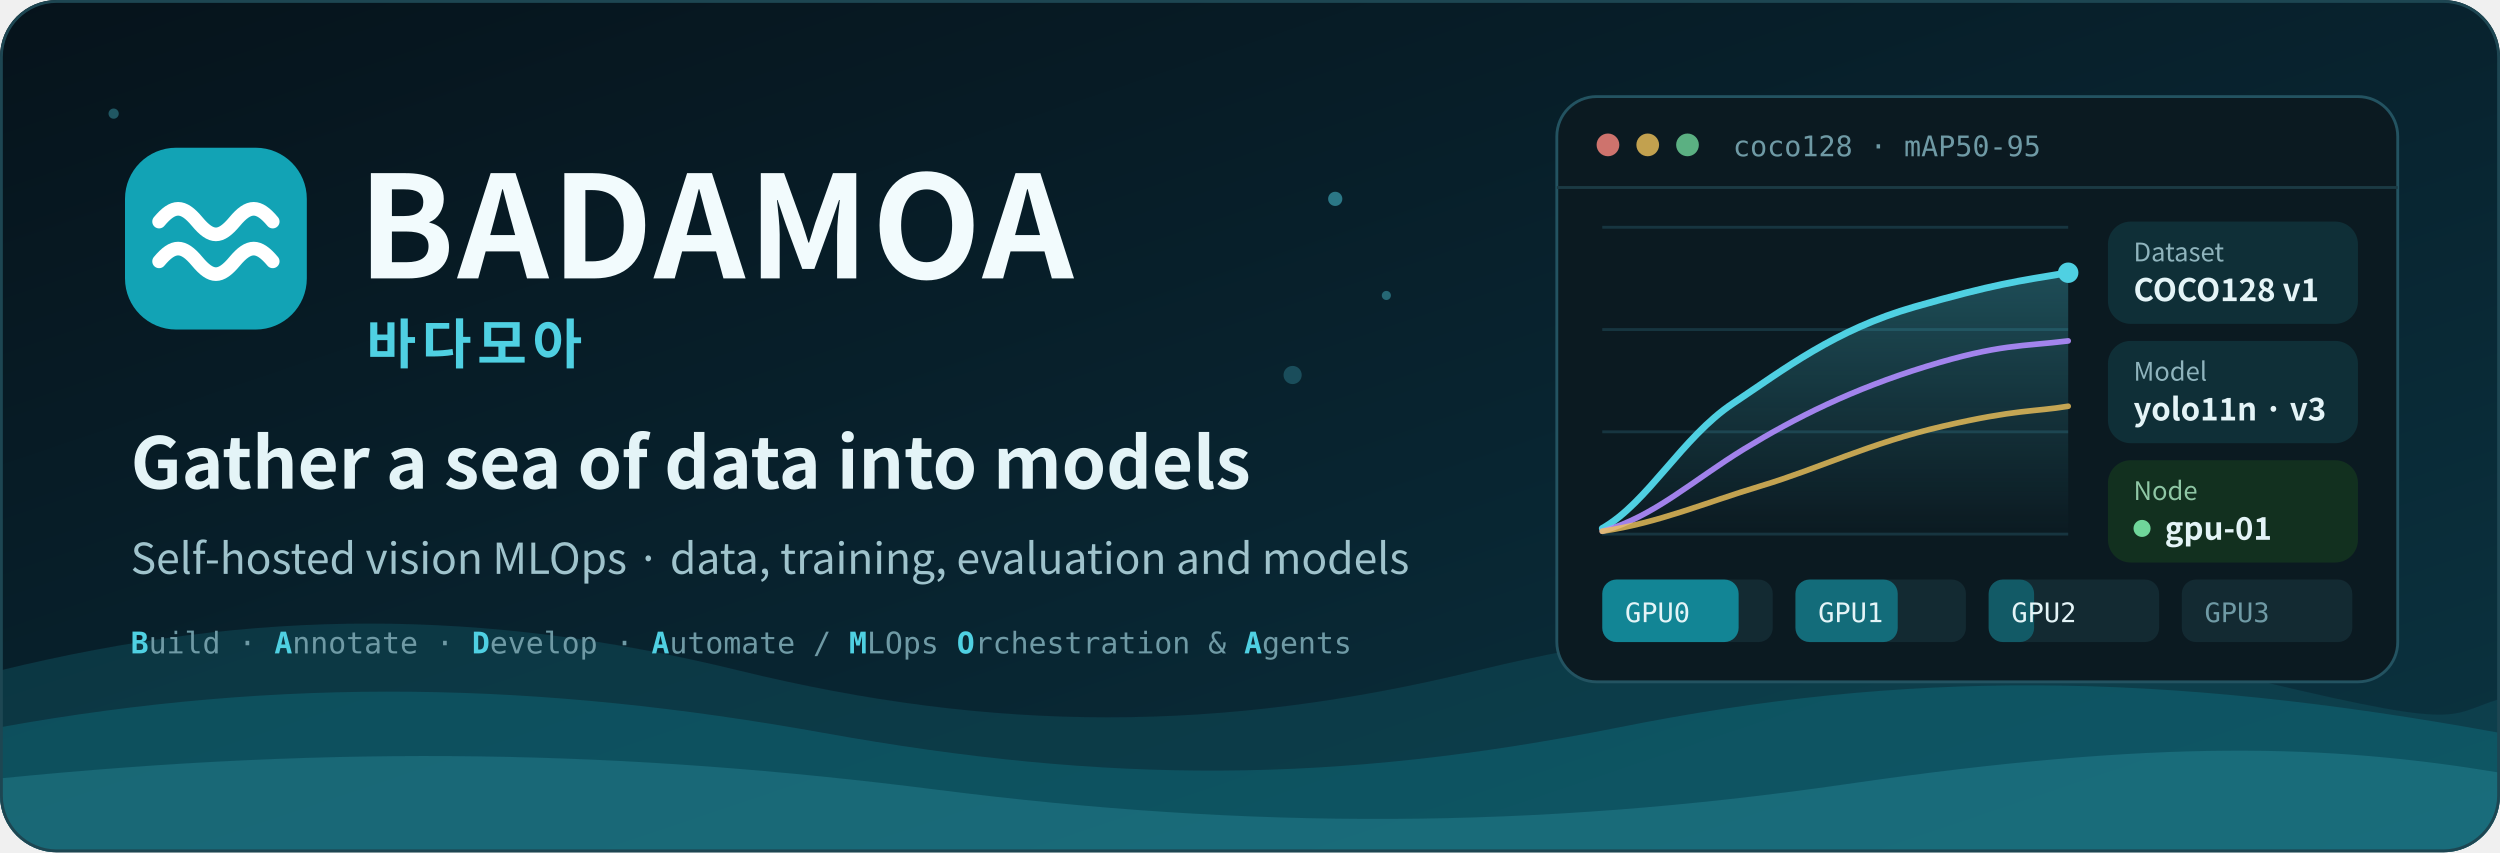
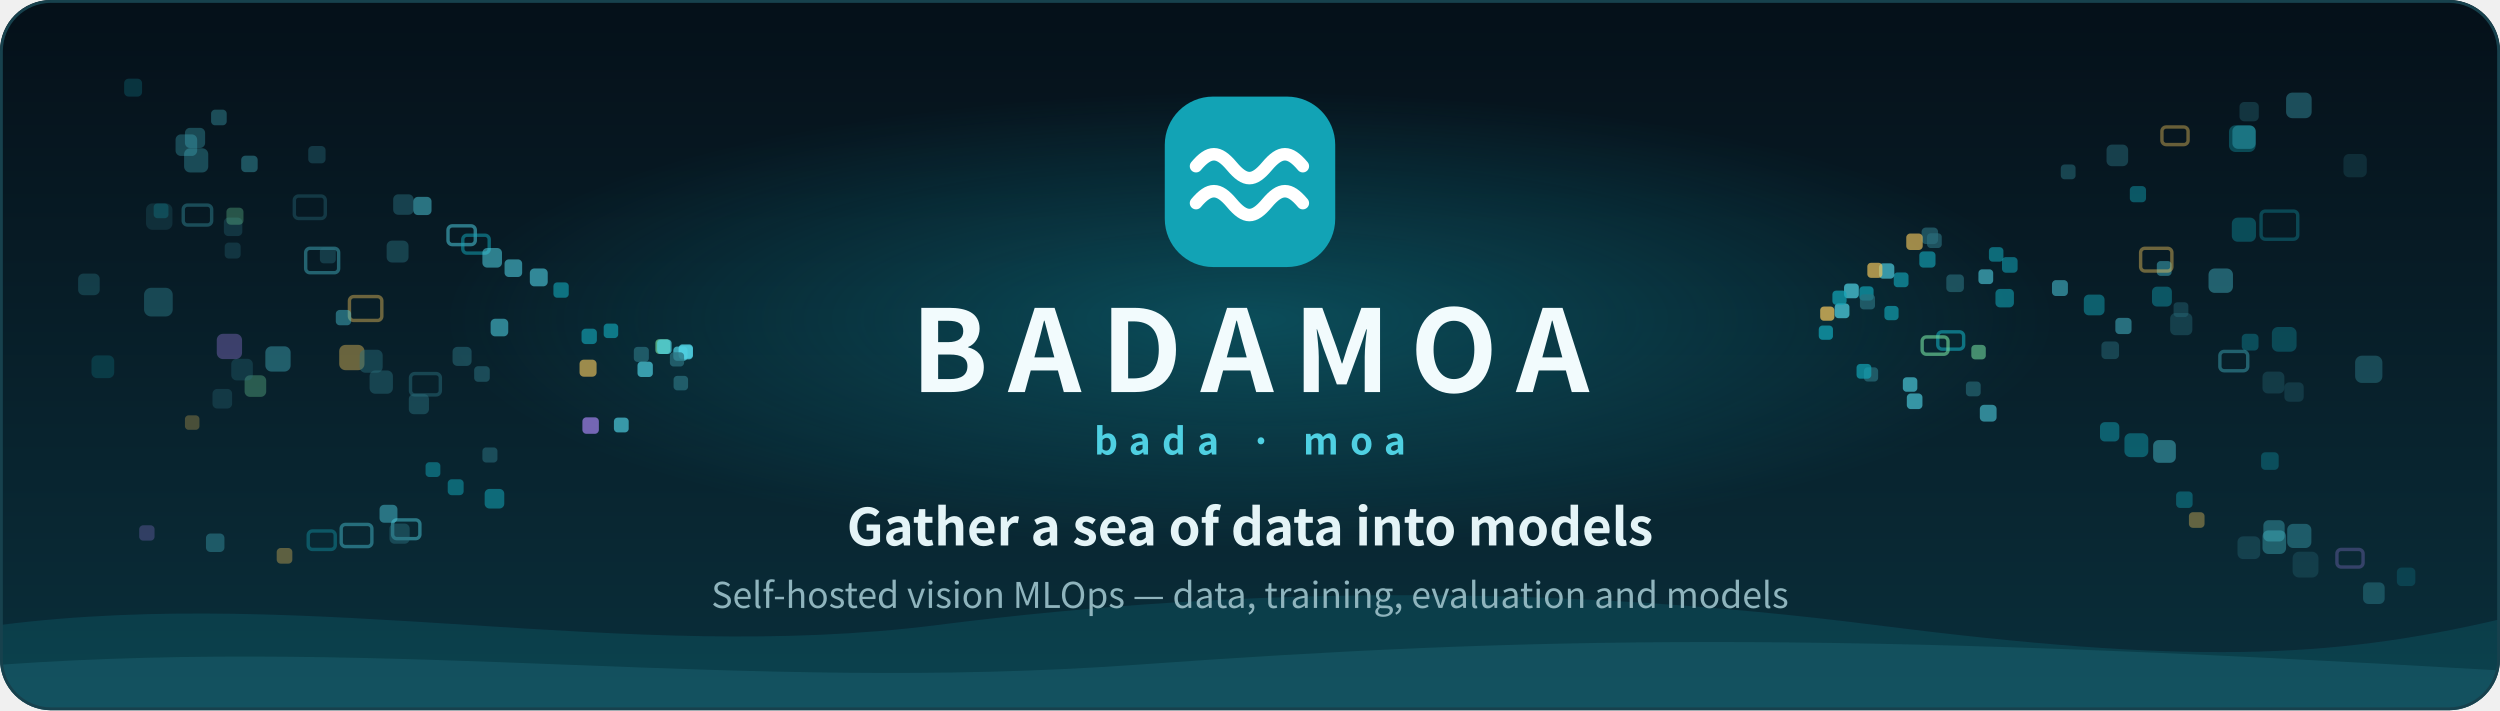
- <svg xmlns="http://www.w3.org/2000/svg" width="880" height="300" viewBox="0 0 880 300" role="img" aria-label="BADAMOA — gather a sea of data into models">
+ <svg xmlns="http://www.w3.org/2000/svg" width="880" height="250" viewBox="0 0 880 250" role="img" aria-label="BADAMOA — gather a sea of data into models">
  <defs>
-     <linearGradient id="sea" x1="0" y1="0" x2="1" y2="1">
-       <stop offset="0" stop-color="#06131b" />
-       <stop offset="0.55" stop-color="#082430" />
-       <stop offset="1" stop-color="#0b3441" />
+     <linearGradient id="sea" x1="0" y1="0" x2="0" y2="1">
+       <stop offset="0" stop-color="#051019" />
+       <stop offset="1" stop-color="#0a2f3b" />
    </linearGradient>
-     <linearGradient id="glow" x1="0" y1="0" x2="0" y2="1">
-       <stop offset="0" stop-color="#4fd0e2" stop-opacity="0.35" />
-       <stop offset="1" stop-color="#4fd0e2" stop-opacity="0" />
-     </linearGradient>
-     <linearGradient id="curveFill" x1="0" y1="0" x2="0" y2="1">
-       <stop offset="0" stop-color="#4fd0e2" stop-opacity="0.28" />
-       <stop offset="1" stop-color="#4fd0e2" stop-opacity="0" />
-     </linearGradient>
-     <clipPath id="card">
-       <rect width="880" height="300" rx="20" />
+     <radialGradient id="glow" cx="0.5" cy="0.45" r="0.32">
+       <stop offset="0" stop-color="#12a3b5" stop-opacity="0.35" />
+       <stop offset="1" stop-color="#12a3b5" stop-opacity="0" />
+     </radialGradient>
+     <clipPath id="c">
+       <rect width="880" height="250" rx="18" />
    </clipPath>
-     <style>
-       .ko { font-family: "Pretendard", "Apple SD Gothic Neo", "Malgun Gothic", "Noto Sans KR", "Noto Sans CJK KR", sans-serif; }
-       .mono { font-family: "JetBrains Mono", "Cascadia Code", Consolas, "SFMono-Regular", monospace; }
-     </style>
  </defs>
-   <g clip-path="url(#card)">
-     <rect width="880" height="300" fill="url(#sea)" />
-     <path d="M0 236 C 90 214, 170 214, 260 236 S 430 258, 520 236 S 690 214, 780 236 S 860 252, 880 246 V300 H0 Z" fill="#0f4a57" opacity="0.55" />
-     <path d="M0 256 C 100 238, 190 240, 290 258 S 470 276, 570 256 S 760 236, 880 258 V300 H0 Z" fill="#12a3b5" opacity="0.22" />
-     <path d="M0 274 C 120 262, 220 264, 330 278 S 540 292, 650 276 S 820 262, 880 272 V300 H0 Z" fill="#4fd0e2" opacity="0.18" />
-     <g fill="#4fd0e2">
-       <circle cx="470" cy="70" r="2.5" opacity="0.5" />
-       <circle cx="488" cy="104" r="1.6" opacity="0.4" />
-       <circle cx="455" cy="132" r="3.2" opacity="0.25" />
-       <circle cx="40" cy="40" r="1.8" opacity="0.35" />
-     </g>
+   <g clip-path="url(#c)">
+     <rect width="880" height="250" fill="url(#sea)" />
+     <rect width="880" height="250" fill="url(#glow)" />
+     <rect x="103.6" y="69.0" width="10.9" height="7.9" rx="1.5" fill="none" stroke="#2a6f7d" stroke-width="1.2" opacity="0.38" />
+     <rect x="157.6" y="168.7" width="5.6" height="5.6" rx="1.4" fill="#12a3b5" opacity="0.52" />
+     <rect x="50.7" y="101.3" width="10.1" height="10.1" rx="2.5" fill="#4fd0e2" opacity="0.24" />
+     <rect x="157.7" y="79.5" width="9.6" height="6.6" rx="1.5" fill="none" stroke="#4fd0e2" stroke-width="1.2" opacity="0.52" />
+     <rect x="212.5" y="113.9" width="5.1" height="5.1" rx="1.3" fill="#12a3b5" opacity="0.66" />
+     <rect x="177.6" y="91.3" width="6.2" height="6.2" rx="1.5" fill="#4fd0e2" opacity="0.57" />
+     <rect x="43.7" y="27.7" width="6.3" height="6.3" rx="1.6" fill="#12a3b5" opacity="0.23" />
+     <rect x="133.6" y="177.7" width="6.3" height="6.3" rx="1.6" fill="#4fd0e2" opacity="0.46" />
+     <rect x="86.1" y="132.1" width="7.6" height="7.6" rx="1.9" fill="#6fd69a" opacity="0.33" />
+     <rect x="162.9" y="82.8" width="9.3" height="6.3" rx="1.5" fill="none" stroke="#12a3b5" stroke-width="1.2" opacity="0.53" />
+     <rect x="138.4" y="68.4" width="7.2" height="7.2" rx="1.8" fill="#2a6f7d" opacity="0.47" />
+     <rect x="204.7" y="115.7" width="5.4" height="5.4" rx="1.4" fill="#12a3b5" opacity="0.64" />
+     <rect x="51.4" y="71.6" width="9.3" height="9.3" rx="2.3" fill="#2a6f7d" opacity="0.25" />
+     <rect x="170.6" y="172.1" width="6.9" height="6.9" rx="1.7" fill="#12a3b5" opacity="0.55" />
+     <rect x="108.5" y="186.9" width="9.5" height="6.5" rx="1.5" fill="none" stroke="#12a3b5" stroke-width="1.2" opacity="0.39" />
+     <rect x="194.8" y="99.4" width="5.4" height="5.4" rx="1.3" fill="#12a3b5" opacity="0.61" />
+     <rect x="130.1" y="130.4" width="8.2" height="8.2" rx="2.0" fill="#2a6f7d" opacity="0.45" />
+     <rect x="123.0" y="104.4" width="11.4" height="8.4" rx="1.5" fill="none" stroke="#f0c35a" stroke-width="1.2" opacity="0.43" />
+     <rect x="65.1" y="146.2" width="5.1" height="5.1" rx="1.3" fill="#f0c35a" opacity="0.28" />
+     <rect x="27.5" y="96.3" width="7.6" height="7.6" rx="1.9" fill="#4fd0e2" opacity="0.18" />
+     <rect x="143.9" y="138.7" width="7.1" height="7.1" rx="1.8" fill="#2a6f7d" opacity="0.48" />
+     <rect x="118.2" y="109.1" width="5.4" height="5.4" rx="1.4" fill="#4fd0e2" opacity="0.42" />
+     <rect x="237.0" y="122.0" width="5.0" height="5.0" rx="1.3" fill="#4fd0e2" opacity="0.72" />
+     <rect x="65.1" y="45.0" width="7.1" height="7.1" rx="1.8" fill="#4fd0e2" opacity="0.28" />
+     <rect x="64.5" y="72.2" width="10.0" height="7.0" rx="1.5" fill="none" stroke="#4fd0e2" stroke-width="1.2" opacity="0.28" />
+     <rect x="138.2" y="183.0" width="9.6" height="6.6" rx="1.5" fill="none" stroke="#4fd0e2" stroke-width="1.2" opacity="0.47" />
+     <rect x="107.6" y="87.4" width="11.6" height="8.6" rx="1.5" fill="none" stroke="#4fd0e2" stroke-width="1.2" opacity="0.39" />
+     <rect x="230.7" y="119.4" width="5.2" height="5.2" rx="1.3" fill="#6fd69a" opacity="0.71" />
+     <rect x="169.8" y="87.3" width="6.9" height="6.9" rx="1.7" fill="#4fd0e2" opacity="0.55" />
+     <rect x="81.4" y="126.3" width="7.6" height="7.6" rx="1.9" fill="#2a6f7d" opacity="0.32" />
+     <rect x="237.1" y="132.3" width="5.1" height="5.1" rx="1.3" fill="#2a6f7d" opacity="0.72" />
+     <rect x="76.3" y="117.5" width="8.9" height="8.9" rx="2.2" fill="#b18cff" opacity="0.31" />
+     <rect x="74.8" y="136.9" width="6.9" height="6.9" rx="1.7" fill="#2a6f7d" opacity="0.31" />
+     <rect x="231.3" y="119.5" width="5.1" height="5.1" rx="1.3" fill="#4fd0e2" opacity="0.71" />
+     <rect x="137.1" y="184.3" width="7.1" height="7.1" rx="1.8" fill="#2a6f7d" opacity="0.47" />
+     <rect x="169.8" y="157.5" width="5.3" height="5.3" rx="1.3" fill="#2a6f7d" opacity="0.55" />
+     <rect x="136.1" y="84.7" width="7.7" height="7.7" rx="1.9" fill="#2a6f7d" opacity="0.46" />
+     <rect x="120.1" y="184.6" width="10.8" height="7.8" rx="1.5" fill="none" stroke="#4fd0e2" stroke-width="1.2" opacity="0.42" />
+     <rect x="159.3" y="122.1" width="6.7" height="6.7" rx="1.7" fill="#2a6f7d" opacity="0.52" />
+     <rect x="172.7" y="112.2" width="6.2" height="6.2" rx="1.6" fill="#4fd0e2" opacity="0.56" />
+     <rect x="186.5" y="94.5" width="6.3" height="6.3" rx="1.6" fill="#4fd0e2" opacity="0.59" />
+     <rect x="78.8" y="76.6" width="6.5" height="6.5" rx="1.6" fill="#2a6f7d" opacity="0.32" />
+     <rect x="149.8" y="162.7" width="5.2" height="5.2" rx="1.3" fill="#12a3b5" opacity="0.50" />
+     <rect x="204.0" y="126.6" width="6.0" height="6.0" rx="1.5" fill="#f0c35a" opacity="0.64" />
+     <rect x="145.5" y="69.3" width="6.4" height="6.4" rx="1.6" fill="#4fd0e2" opacity="0.49" />
+     <rect x="64.8" y="52.2" width="8.5" height="8.5" rx="2.1" fill="#4fd0e2" opacity="0.28" />
+     <rect x="144.5" y="131.5" width="10.5" height="7.5" rx="1.5" fill="none" stroke="#2a6f7d" stroke-width="1.2" opacity="0.48" />
+     <rect x="74.3" y="38.6" width="5.5" height="5.5" rx="1.4" fill="#4fd0e2" opacity="0.30" />
+     <rect x="223.1" y="122.1" width="5.3" height="5.3" rx="1.3" fill="#2a6f7d" opacity="0.69" />
+     <rect x="93.4" y="121.9" width="8.9" height="8.9" rx="2.2" fill="#4fd0e2" opacity="0.35" />
+     <rect x="216.1" y="147.0" width="5.2" height="5.2" rx="1.3" fill="#4fd0e2" opacity="0.67" />
+     <rect x="61.8" y="47.3" width="7.6" height="7.6" rx="1.9" fill="#4fd0e2" opacity="0.27" />
+     <rect x="79.1" y="85.4" width="5.6" height="5.6" rx="1.4" fill="#2a6f7d" opacity="0.32" />
+     <rect x="112.6" y="87.1" width="5.6" height="5.6" rx="1.4" fill="#2a6f7d" opacity="0.40" />
+     <rect x="119.4" y="121.4" width="8.9" height="8.9" rx="2.2" fill="#f0c35a" opacity="0.42" />
+     <rect x="238.9" y="121.2" width="5.0" height="5.0" rx="1.3" fill="#4fd0e2" opacity="0.73" />
+     <rect x="32.2" y="125.1" width="8.0" height="8.0" rx="2.0" fill="#12a3b5" opacity="0.20" />
+     <rect x="97.4" y="192.9" width="5.5" height="5.5" rx="1.4" fill="#f0c35a" opacity="0.36" />
+     <rect x="54.1" y="71.6" width="5.2" height="5.2" rx="1.3" fill="#12a3b5" opacity="0.25" />
+     <rect x="205.0" y="146.9" width="5.8" height="5.8" rx="1.4" fill="#b18cff" opacity="0.64" />
+     <rect x="224.4" y="127.3" width="5.4" height="5.4" rx="1.3" fill="#4fd0e2" opacity="0.69" />
+     <rect x="72.5" y="187.8" width="6.5" height="6.5" rx="1.6" fill="#4fd0e2" opacity="0.30" />
+     <rect x="49.0" y="184.9" width="5.4" height="5.4" rx="1.4" fill="#b18cff" opacity="0.24" />
+     <rect x="238.9" y="121.5" width="5.0" height="5.0" rx="1.3" fill="#4fd0e2" opacity="0.73" />
+     <rect x="84.9" y="54.8" width="5.8" height="5.8" rx="1.5" fill="#4fd0e2" opacity="0.33" />
+     <rect x="166.9" y="128.9" width="5.5" height="5.5" rx="1.4" fill="#2a6f7d" opacity="0.54" />
+     <rect x="108.5" y="51.4" width="6.1" height="6.1" rx="1.5" fill="#2a6f7d" opacity="0.39" />
+     <rect x="235.8" y="124.0" width="5.0" height="5.0" rx="1.3" fill="#2a6f7d" opacity="0.72" />
+     <rect x="126.6" y="123.1" width="8.1" height="8.1" rx="2.0" fill="#2a6f7d" opacity="0.44" />
+     <rect x="79.7" y="73.1" width="6.0" height="6.0" rx="1.5" fill="#6fd69a" opacity="0.32" />
+     <rect x="759.2" y="91.9" width="5.2" height="5.2" rx="1.3" fill="#4fd0e2" opacity="0.42" />
+     <rect x="663.3" y="107.7" width="5.0" height="5.0" rx="1.3" fill="#12a3b5" opacity="0.67" />
+     <rect x="704.7" y="90.5" width="5.5" height="5.5" rx="1.4" fill="#12a3b5" opacity="0.56" />
+     <rect x="788.3" y="35.9" width="6.8" height="6.8" rx="1.7" fill="#2a6f7d" opacity="0.35" />
+     <rect x="843.7" y="199.8" width="6.5" height="6.5" rx="1.6" fill="#12a3b5" opacity="0.21" />
+     <rect x="744.6" y="111.9" width="5.7" height="5.7" rx="1.4" fill="#4fd0e2" opacity="0.46" />
+     <rect x="675.6" y="88.5" width="5.7" height="5.7" rx="1.4" fill="#12a3b5" opacity="0.64" />
+     <rect x="796.4" y="130.8" width="7.7" height="7.7" rx="1.9" fill="#2a6f7d" opacity="0.33" />
+     <rect x="682.1" y="116.8" width="9.1" height="6.1" rx="1.5" fill="none" stroke="#12a3b5" stroke-width="1.2" opacity="0.62" />
+     <rect x="693.9" y="121.4" width="5.1" height="5.1" rx="1.3" fill="#6fd69a" opacity="0.59" />
+     <rect x="692.0" y="134.3" width="5.2" height="5.2" rx="1.3" fill="#2a6f7d" opacity="0.60" />
+     <rect x="676.4" y="80.1" width="5.8" height="5.8" rx="1.5" fill="#2a6f7d" opacity="0.64" />
+     <rect x="700.1" y="87.0" width="5.1" height="5.1" rx="1.3" fill="#12a3b5" opacity="0.58" />
+     <rect x="765.1" y="106.4" width="5.2" height="5.2" rx="1.3" fill="#2a6f7d" opacity="0.41" />
+     <rect x="741.5" y="50.9" width="7.6" height="7.6" rx="1.9" fill="#2a6f7d" opacity="0.47" />
+     <rect x="829.0" y="125.2" width="9.6" height="9.6" rx="2.4" fill="#4fd0e2" opacity="0.24" />
+     <rect x="795.9" y="159.2" width="6.2" height="6.2" rx="1.5" fill="#12a3b5" opacity="0.33" />
+     <rect x="763.9" y="110.2" width="7.8" height="7.8" rx="1.9" fill="#2a6f7d" opacity="0.41" />
+     <rect x="804.1" y="134.6" width="6.8" height="6.8" rx="1.7" fill="#2a6f7d" opacity="0.31" />
+     <rect x="725.4" y="57.9" width="5.2" height="5.2" rx="1.3" fill="#2a6f7d" opacity="0.51" />
+     <rect x="799.7" y="115.1" width="8.7" height="8.7" rx="2.2" fill="#12a3b5" opacity="0.32" />
+     <rect x="822.6" y="193.4" width="9.2" height="6.2" rx="1.5" fill="none" stroke="#b18cff" stroke-width="1.2" opacity="0.26" />
+     <rect x="747.8" y="152.5" width="8.4" height="8.4" rx="2.1" fill="#12a3b5" opacity="0.45" />
+     <rect x="656.1" y="129.3" width="5.0" height="5.0" rx="1.3" fill="#2a6f7d" opacity="0.69" />
+     <rect x="649.1" y="99.8" width="5.2" height="5.2" rx="1.3" fill="#4fd0e2" opacity="0.71" />
+     <rect x="796.7" y="183.1" width="7.5" height="7.5" rx="1.9" fill="#4fd0e2" opacity="0.33" />
+     <rect x="702.4" y="101.7" width="6.5" height="6.5" rx="1.6" fill="#12a3b5" opacity="0.57" />
+     <rect x="671.0" y="82.2" width="5.8" height="5.8" rx="1.4" fill="#f0c35a" opacity="0.65" />
+     <rect x="804.7" y="32.6" width="9.0" height="9.0" rx="2.2" fill="#4fd0e2" opacity="0.31" />
+     <rect x="640.2" y="114.6" width="5.0" height="5.0" rx="1.3" fill="#12a3b5" opacity="0.73" />
+     <rect x="785.8" y="44.2" width="8.2" height="8.2" rx="2.0" fill="#4fd0e2" opacity="0.36" />
+     <rect x="789.1" y="117.5" width="5.9" height="5.9" rx="1.5" fill="#12a3b5" opacity="0.35" />
+     <rect x="676.6" y="118.6" width="9.1" height="6.1" rx="1.5" fill="none" stroke="#6fd69a" stroke-width="1.2" opacity="0.64" />
+     <rect x="831.8" y="205.0" width="7.6" height="7.6" rx="1.9" fill="#4fd0e2" opacity="0.24" />
+     <rect x="784.6" y="44.1" width="9.4" height="9.4" rx="2.3" fill="#12a3b5" opacity="0.36" />
+     <rect x="785.6" y="76.6" width="8.5" height="8.5" rx="2.1" fill="#12a3b5" opacity="0.36" />
+     <rect x="781.4" y="123.7" width="9.8" height="6.8" rx="1.5" fill="none" stroke="#4fd0e2" stroke-width="1.2" opacity="0.37" />
+     <rect x="739.2" y="148.6" width="6.8" height="6.8" rx="1.7" fill="#12a3b5" opacity="0.48" />
+     <rect x="749.7" y="65.5" width="5.7" height="5.7" rx="1.4" fill="#12a3b5" opacity="0.45" />
+     <rect x="777.4" y="94.5" width="8.6" height="8.6" rx="2.2" fill="#4fd0e2" opacity="0.38" />
+     <rect x="757.5" y="100.9" width="7.0" height="7.0" rx="1.8" fill="#12a3b5" opacity="0.43" />
+     <rect x="739.7" y="120.2" width="6.2" height="6.2" rx="1.5" fill="#2a6f7d" opacity="0.47" />
+     <rect x="666.6" y="95.9" width="5.2" height="5.2" rx="1.3" fill="#12a3b5" opacity="0.66" />
+     <rect x="753.5" y="87.4" width="11.0" height="8.0" rx="1.5" fill="none" stroke="#f0c35a" stroke-width="1.2" opacity="0.44" />
+     <rect x="696.9" y="142.5" width="5.9" height="5.9" rx="1.5" fill="#4fd0e2" opacity="0.58" />
+     <rect x="653.5" y="128.1" width="5.2" height="5.2" rx="1.3" fill="#12a3b5" opacity="0.70" />
+     <rect x="824.9" y="54.2" width="8.2" height="8.2" rx="2.0" fill="#2a6f7d" opacity="0.25" />
+     <rect x="669.8" y="132.8" width="5.1" height="5.1" rx="1.3" fill="#4fd0e2" opacity="0.65" />
+     <rect x="796.4" y="186.7" width="8.3" height="8.3" rx="2.1" fill="#4fd0e2" opacity="0.33" />
+     <rect x="733.5" y="103.7" width="7.3" height="7.3" rx="1.8" fill="#12a3b5" opacity="0.49" />
+     <rect x="722.3" y="98.6" width="5.6" height="5.6" rx="1.4" fill="#4fd0e2" opacity="0.52" />
+     <rect x="640.7" y="107.9" width="5.0" height="5.0" rx="1.3" fill="#f0c35a" opacity="0.73" />
+     <rect x="795.9" y="74.3" width="12.9" height="9.9" rx="1.5" fill="none" stroke="#12a3b5" stroke-width="1.2" opacity="0.33" />
+     <rect x="805.1" y="184.4" width="8.5" height="8.5" rx="2.1" fill="#4fd0e2" opacity="0.31" />
+     <rect x="654.5" y="100.8" width="5.0" height="5.0" rx="1.3" fill="#12a3b5" opacity="0.69" />
+     <rect x="761.0" y="44.7" width="9.2" height="6.2" rx="1.5" fill="none" stroke="#f0c35a" stroke-width="1.2" opacity="0.42" />
+     <rect x="645.8" y="106.8" width="5.2" height="5.2" rx="1.3" fill="#4fd0e2" opacity="0.72" />
+     <rect x="661.4" y="92.7" width="5.4" height="5.4" rx="1.4" fill="#4fd0e2" opacity="0.67" />
+     <rect x="657.3" y="92.5" width="5.3" height="5.3" rx="1.3" fill="#f0c35a" opacity="0.69" />
+     <rect x="645.0" y="102.3" width="5.0" height="5.0" rx="1.3" fill="#12a3b5" opacity="0.72" />
+     <rect x="696.4" y="94.8" width="5.2" height="5.2" rx="1.3" fill="#4fd0e2" opacity="0.59" />
+     <rect x="807.0" y="194.2" width="9.1" height="9.1" rx="2.3" fill="#2a6f7d" opacity="0.30" />
+     <rect x="671.2" y="138.5" width="5.5" height="5.5" rx="1.4" fill="#4fd0e2" opacity="0.65" />
+     <rect x="770.5" y="180.3" width="5.5" height="5.5" rx="1.4" fill="#f0c35a" opacity="0.39" />
+     <rect x="685.1" y="96.6" width="6.2" height="6.2" rx="1.5" fill="#2a6f7d" opacity="0.61" />
+     <rect x="766.0" y="173.0" width="5.8" height="5.8" rx="1.4" fill="#12a3b5" opacity="0.41" />
+     <rect x="757.9" y="154.9" width="8.0" height="8.0" rx="2.0" fill="#4fd0e2" opacity="0.43" />
+     <rect x="678.3" y="82.1" width="5.2" height="5.2" rx="1.3" fill="#2a6f7d" opacity="0.63" />
+     <rect x="787.6" y="188.8" width="8.0" height="8.0" rx="2.0" fill="#2a6f7d" opacity="0.35" />
+     <rect x="654.7" y="103.6" width="5.3" height="5.3" rx="1.3" fill="#2a6f7d" opacity="0.69" />
+     <path d="M0 220 C 110 206, 220 234, 330 220 S 550 206, 660 220 S 820 232, 880 218 V250 H0 Z" fill="#12a3b5" opacity="0.16" />
+     <path d="M0 234 C 140 224, 260 244, 400 234 S 640 222, 880 236 V250 H0 Z" fill="#4fd0e2" opacity="0.12" />
  </g>
-   <rect x="0.5" y="0.5" width="879" height="299" rx="19.5" fill="none" stroke="#1d4652" />
-   <g transform="translate(44 52)">
-     <rect width="64" height="64" rx="18" fill="#12a3b5" />
-     <path d="M12 26c5-6 8.4-6 13.4 0s8.2 6 13.2 0 8.4-6 13.4 0M12 40c5-6 8.4-6 13.4 0s8.2 6 13.2 0 8.4-6 13.4 0" fill="none" stroke="#fff" stroke-width="4.8" stroke-linecap="round" />
+   <rect x="0.5" y="0.5" width="879" height="249" rx="17.5" fill="none" stroke="#17414d" />
+   <g transform="translate(410 34)">
+     <rect width="60" height="60" rx="17" fill="#12a3b5" />
+     <path d="M11 24.5c4.7-5.6 7.9-5.6 12.6 0s7.7 5.6 12.4 0 7.9-5.6 12.6 0M11 37.5c4.7-5.6 7.9-5.6 12.6 0s7.7 5.6 12.4 0 7.9-5.6 12.6 0" fill="none" stroke="#fff" stroke-width="4.4" stroke-linecap="round" />
  </g>
-   <text x="126" y="98" class="ko" font-size="50" font-weight="800" fill="#f2fbfd" letter-spacing="1">BADAMOA</text>
-   <text x="129" y="128" class="ko" font-size="19" font-weight="600" fill="#4fd0e2" letter-spacing="2">바다모아</text>
-   <text x="46" y="172" class="ko" font-size="25" font-weight="700" fill="#e4f4f7">Gather a sea of data into models</text>
-   <text x="46" y="202" class="ko" font-size="15" fill="#9fc3cc">Self-hosted vision MLOps · data, training, evaluation and models</text>
-   <text x="46" y="230" class="mono" font-size="10.5" fill="#6f9aa5">
-     <tspan fill="#4fd0e2" font-weight="700">B</tspan>uild · <tspan fill="#4fd0e2" font-weight="700">A</tspan>nnotate · <tspan fill="#4fd0e2" font-weight="700">D</tspan>evelop · <tspan fill="#4fd0e2" font-weight="700">A</tspan>utomate  /  <tspan fill="#4fd0e2" font-weight="700">M</tspan>LOps <tspan fill="#4fd0e2" font-weight="700">O</tspan>rchestration &amp; <tspan fill="#4fd0e2" font-weight="700">A</tspan>gents</text>
-   <g transform="translate(548 34)">
-     <rect width="296" height="206" rx="14" fill="#0b1a21" stroke="#235361" />
-     <circle cx="18" cy="17" r="4" fill="#ff8a80" opacity="0.8" />
-     <circle cx="32" cy="17" r="4" fill="#f0c35a" opacity="0.8" />
-     <circle cx="46" cy="17" r="4" fill="#6fd69a" opacity="0.8" />
-     <text x="62" y="21" class="mono" font-size="10" fill="#6f9aa5">coco128 · mAP50-95</text>
-     <line x1="0" y1="32" x2="296" y2="32" stroke="#1b3a44" />
-     <g transform="translate(16 46)">
-       <g stroke="#173540" stroke-width="1">
-         <line x1="0" y1="0" x2="164" y2="0" />
-         <line x1="0" y1="36" x2="164" y2="36" />
-         <line x1="0" y1="72" x2="164" y2="72" />
-         <line x1="0" y1="108" x2="164" y2="108" />
-       </g>
-       <path d="M0 106 C 16 97, 28 74, 46 62 S 82 36, 110 28 S 146 19, 164 16 V108 H0 Z" fill="url(#curveFill)" />
-       <path d="M0 106 C 16 97, 28 74, 46 62 S 82 36, 110 28 S 146 19, 164 16" fill="none" stroke="#4fd0e2" stroke-width="2.4" stroke-linecap="round" />
-       <path d="M0 107 C 18 102, 32 89, 50 78 S 88 57, 114 49 S 148 42, 164 40" fill="none" stroke="#b18cff" stroke-width="2" stroke-linecap="round" opacity="0.9" />
-       <path d="M0 107 C 20 104, 36 97, 56 91 S 94 76, 120 70 S 152 65, 164 63" fill="none" stroke="#f0c35a" stroke-width="2" stroke-linecap="round" opacity="0.8" />
-       <circle cx="164" cy="16" r="3.6" fill="#4fd0e2" />
-     </g>
-     <g transform="translate(194 44)" class="ko">
-       <rect width="88" height="36" rx="8" fill="#0f2f37" />
-       <text x="9" y="14" font-size="9" fill="#8fb4bd">Dataset</text>
-       <text x="9" y="28" font-size="11" font-weight="700" fill="#e4f4f7">COCO128 v1</text>
-       <rect y="42" width="88" height="36" rx="8" fill="#0f2f37" />
-       <text x="9" y="56" font-size="9" fill="#8fb4bd">Model</text>
-       <text x="9" y="70" font-size="11" font-weight="700" fill="#e4f4f7">yolo11n · v3</text>
-       <rect y="84" width="88" height="36" rx="8" fill="#12301f" />
-       <text x="9" y="98" font-size="9" fill="#8fc7a5">Node</text>
-       <circle cx="12" cy="108" r="3" fill="#6fd69a" />
-       <text x="20" y="112" font-size="11" font-weight="700" fill="#e4f4f7">gpu-01</text>
-     </g>
-     <g transform="translate(16 170)">
-       <rect width="60" height="22" rx="5" fill="#132a32" />
-       <rect width="48" height="22" rx="5" fill="#12a3b5" opacity="0.75" />
-       <rect x="68" width="60" height="22" rx="5" fill="#132a32" />
-       <rect x="68" width="36" height="22" rx="5" fill="#12a3b5" opacity="0.55" />
-       <rect x="136" width="60" height="22" rx="5" fill="#132a32" />
-       <rect x="136" width="16" height="22" rx="5" fill="#12a3b5" opacity="0.4" />
-       <rect x="204" width="60" height="22" rx="5" fill="#132a32" />
-       <text x="8" y="15" class="mono" font-size="9.5" fill="#e4f4f7">GPU0</text>
-       <text x="76" y="15" class="mono" font-size="9.5" fill="#e4f4f7">GPU1</text>
-       <text x="144" y="15" class="mono" font-size="9.5" fill="#e4f4f7">GPU2</text>
-       <text x="212" y="15" class="mono" font-size="9.5" fill="#6f9aa5">GPU3</text>
-     </g>
-   </g>
+   <text x="440" y="138" text-anchor="middle" font-family="&quot;Pretendard&quot;, &quot;Apple SD Gothic Neo&quot;, &quot;Malgun Gothic&quot;, &quot;Noto Sans KR&quot;, &quot;Noto Sans CJK KR&quot;, sans-serif" font-size="40" font-weight="800" fill="#f2fbfd" letter-spacing="7">BADAMOA</text>
+   <text x="440" y="160" text-anchor="middle" font-family="&quot;Pretendard&quot;, &quot;Apple SD Gothic Neo&quot;, &quot;Malgun Gothic&quot;, &quot;Noto Sans KR&quot;, &quot;Noto Sans CJK KR&quot;, sans-serif" font-size="13" font-weight="600" fill="#4fd0e2" letter-spacing="4">bada · moa</text>
+   <text x="440" y="192" text-anchor="middle" font-family="&quot;Pretendard&quot;, &quot;Apple SD Gothic Neo&quot;, &quot;Malgun Gothic&quot;, &quot;Noto Sans KR&quot;, &quot;Noto Sans CJK KR&quot;, sans-serif" font-size="18" font-weight="700" fill="#e4f4f7">Gather a sea of data into models</text>
+   <text x="440" y="214" text-anchor="middle" font-family="&quot;Pretendard&quot;, &quot;Apple SD Gothic Neo&quot;, &quot;Malgun Gothic&quot;, &quot;Noto Sans KR&quot;, &quot;Noto Sans CJK KR&quot;, sans-serif" font-size="12.5" fill="#8fb4bd">Self-hosted vision MLOps — data, training, evaluation and models</text>
</svg>
